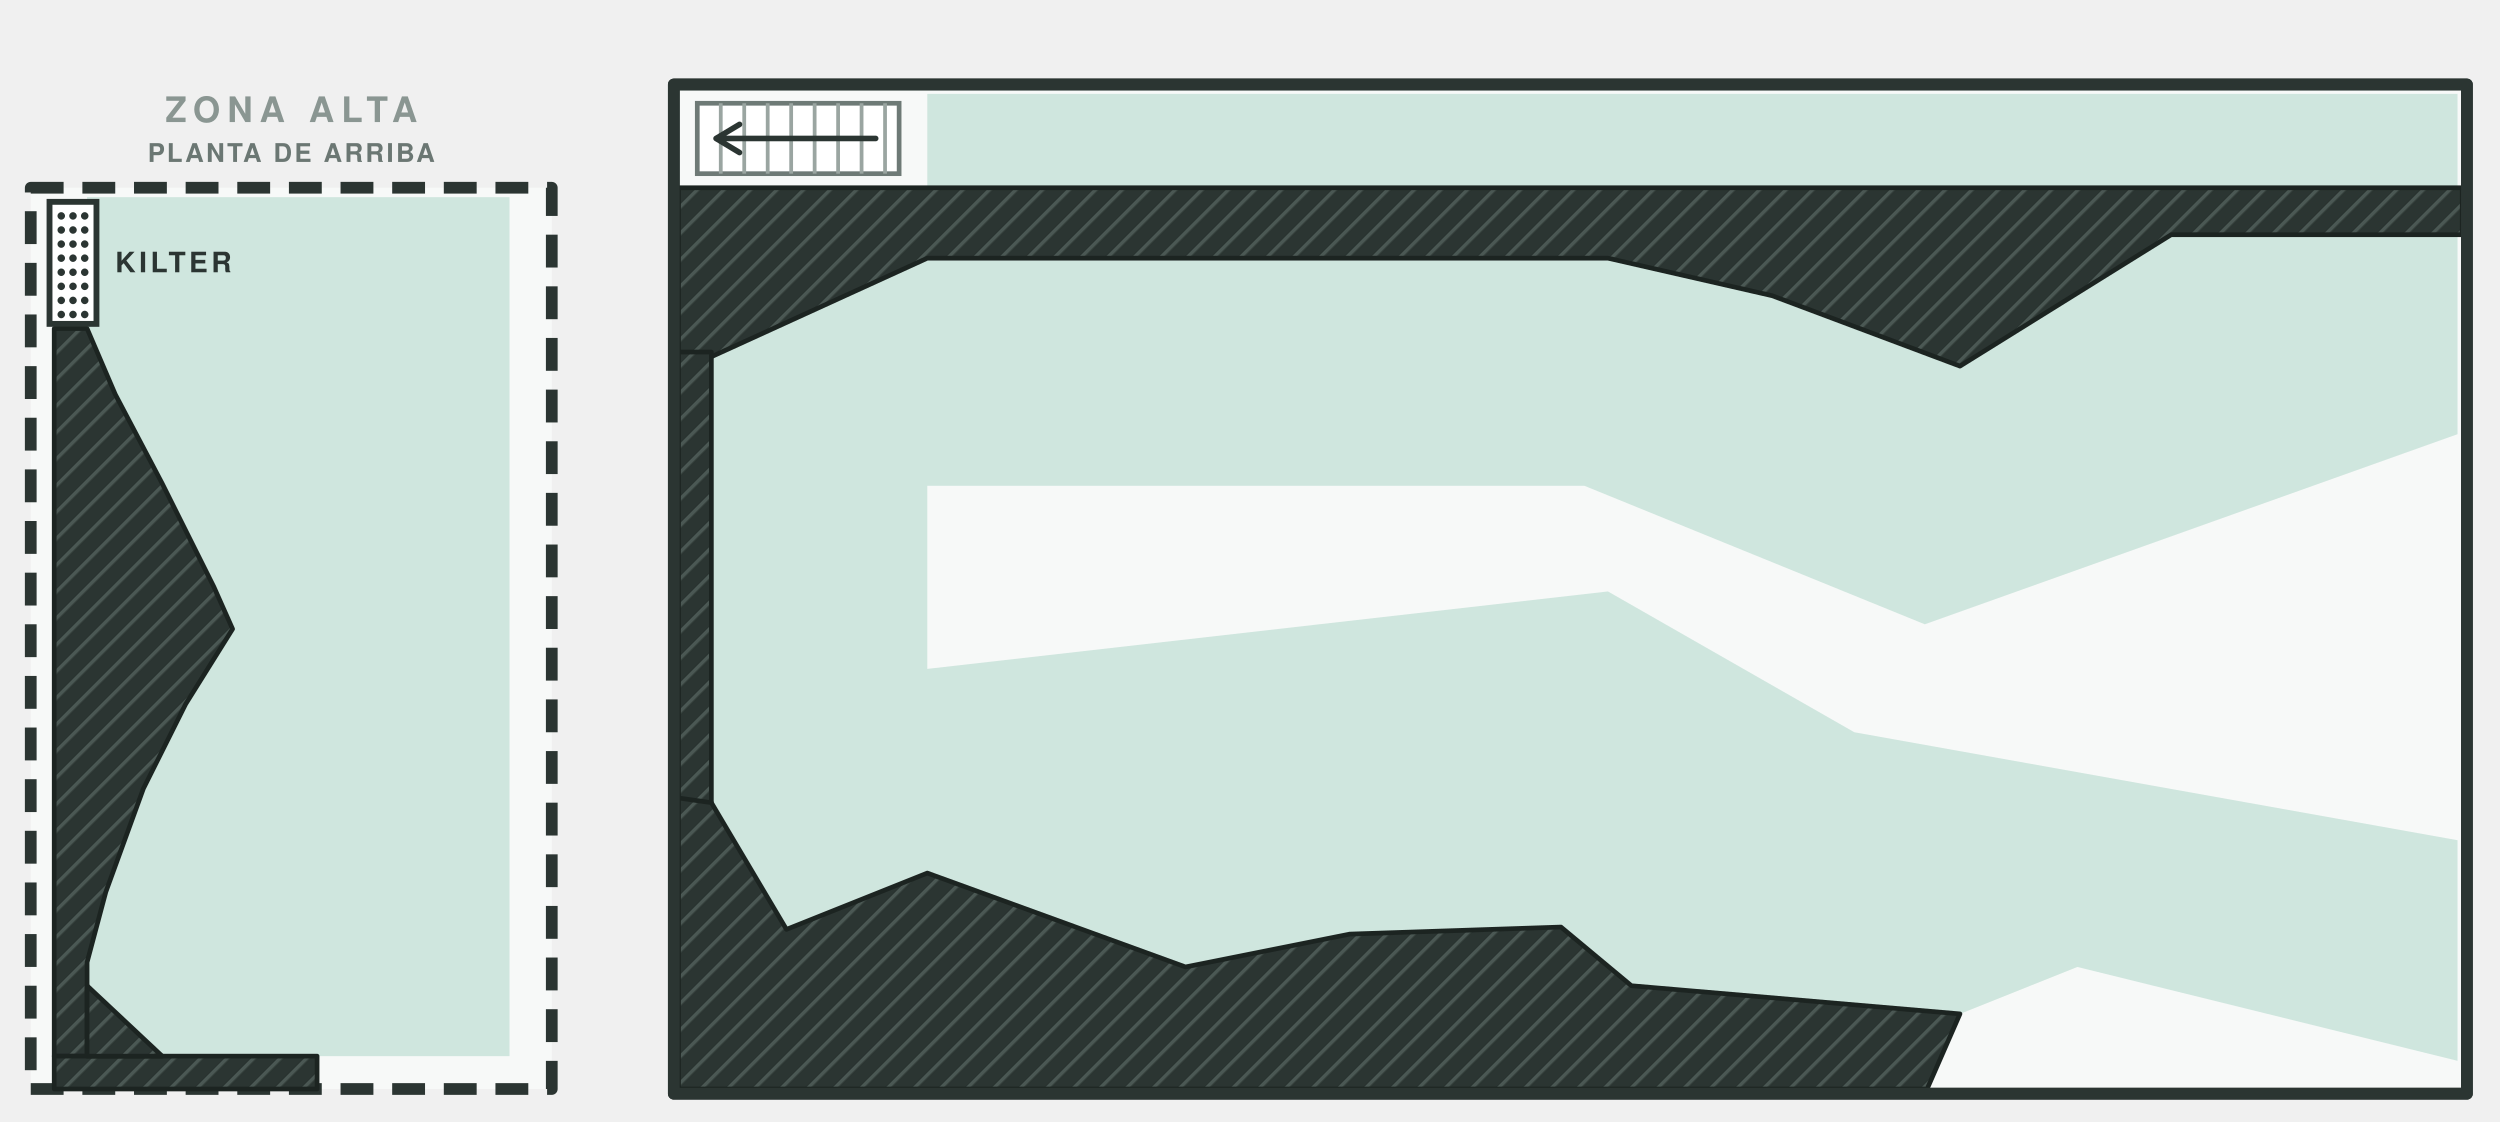
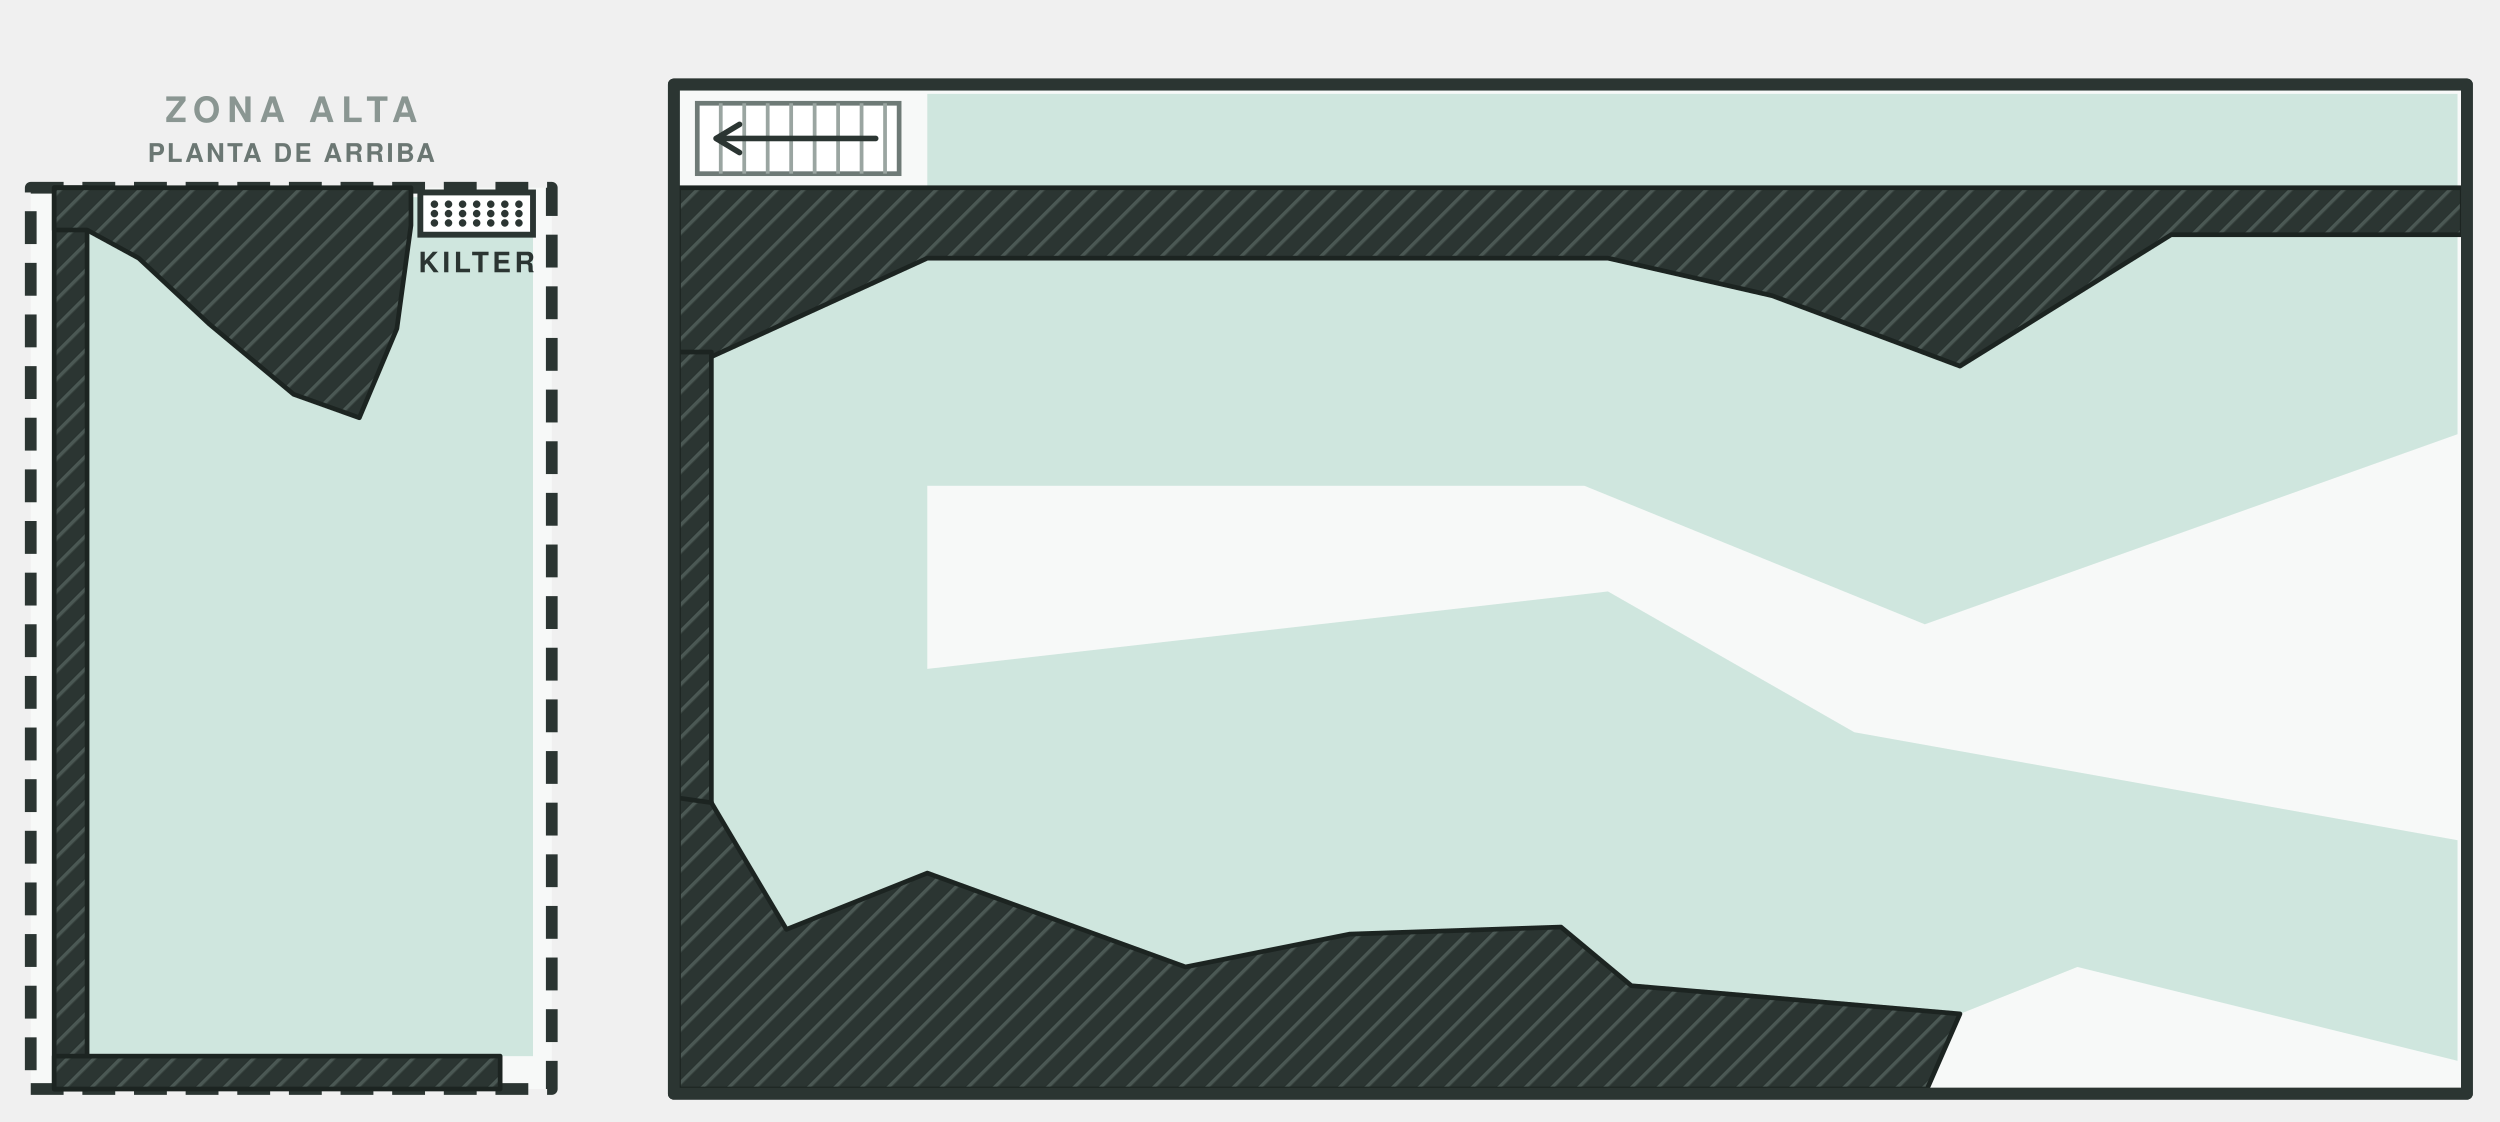
<svg xmlns="http://www.w3.org/2000/svg" viewBox="-275 0 1065 478" width="2663" height="1195">
  <defs>
    <pattern id="hatch" width="8" height="8" patternUnits="userSpaceOnUse" patternTransform="rotate(45)">
      <rect width="8" height="8" fill="#2B3532" />
      <line x1="0" y1="0" x2="0" y2="8" stroke="#4A5753" stroke-width="3" />
    </pattern>
  </defs>
  <polygon points="12,36 776,36 776,466 12,466" fill="#F7F9F8" stroke="#2B3532" stroke-width="5" stroke-linejoin="round" />
  <polygon points="26,150 120,108 410,108 480,125 560,155 650,100 772,100 772,185 545,266 400,207 120,207 120,285 410,252 515,312 772,358 772,452 610,412 560,432 420,420 390,395 300,398 230,412 120,372 60,396 26,342" fill="#CFE6DE" />
  <polygon points="120,40 772,40 772,80 120,80" fill="#CFE6DE" />
  <polygon points="-262,80 -40,80 -40,464 -262,464" fill="#F7F9F8" stroke="#2B3532" stroke-width="5" stroke-dasharray="14 8" stroke-linejoin="round" />
-   <polygon points="-238,84 -58,84 -58,450 -238,450" fill="#CFE6DE" />
+   <polygon points="-238,84 -48,84 -48,450 -238,450" fill="#CFE6DE" />
  <g>
-     <rect x="-254" y="86" width="20" height="52" fill="#FFFFFF" stroke="#2B3532" stroke-width="2.5" />
+     <rect x="-96" y="82" width="48" height="18" fill="#FFFFFF" stroke="#2B3532" stroke-width="2.5" />
    <g fill="#2B3532">
-       <circle cx="-249" cy="92" r="1.6" />
-       <circle cx="-249" cy="98" r="1.6" />
-       <circle cx="-249" cy="104" r="1.6" />
-       <circle cx="-249" cy="110" r="1.6" />
-       <circle cx="-249" cy="116" r="1.6" />
-       <circle cx="-249" cy="122" r="1.6" />
-       <circle cx="-249" cy="128" r="1.6" />
-       <circle cx="-249" cy="134" r="1.6" />
-       <circle cx="-244" cy="92" r="1.6" />
-       <circle cx="-244" cy="98" r="1.6" />
-       <circle cx="-244" cy="104" r="1.6" />
-       <circle cx="-244" cy="110" r="1.6" />
-       <circle cx="-244" cy="116" r="1.6" />
-       <circle cx="-244" cy="122" r="1.6" />
-       <circle cx="-244" cy="128" r="1.6" />
-       <circle cx="-244" cy="134" r="1.6" />
-       <circle cx="-239" cy="92" r="1.6" />
-       <circle cx="-239" cy="98" r="1.6" />
-       <circle cx="-239" cy="104" r="1.6" />
-       <circle cx="-239" cy="110" r="1.6" />
-       <circle cx="-239" cy="116" r="1.6" />
-       <circle cx="-239" cy="122" r="1.6" />
-       <circle cx="-239" cy="128" r="1.6" />
-       <circle cx="-239" cy="134" r="1.6" />
+       <circle cx="-90" cy="87" r="1.6" />
+       <circle cx="-90" cy="91" r="1.6" />
+       <circle cx="-90" cy="95" r="1.6" />
+       <circle cx="-84" cy="87" r="1.6" />
+       <circle cx="-84" cy="91" r="1.6" />
+       <circle cx="-84" cy="95" r="1.6" />
+       <circle cx="-78" cy="87" r="1.6" />
+       <circle cx="-78" cy="91" r="1.6" />
+       <circle cx="-78" cy="95" r="1.6" />
+       <circle cx="-72" cy="87" r="1.6" />
+       <circle cx="-72" cy="91" r="1.6" />
+       <circle cx="-72" cy="95" r="1.6" />
+       <circle cx="-66" cy="87" r="1.6" />
+       <circle cx="-66" cy="91" r="1.6" />
+       <circle cx="-66" cy="95" r="1.6" />
+       <circle cx="-60" cy="87" r="1.6" />
+       <circle cx="-60" cy="91" r="1.6" />
+       <circle cx="-60" cy="95" r="1.6" />
+       <circle cx="-54" cy="87" r="1.6" />
+       <circle cx="-54" cy="91" r="1.6" />
+       <circle cx="-54" cy="95" r="1.6" />
    </g>
-     <text x="-226" y="116" font-family="Helvetica, Arial, sans-serif" font-size="12" font-weight="800" fill="#2B3532" letter-spacing="1.5">KILTER</text>
+     <text x="-72" y="116" font-family="Helvetica, Arial, sans-serif" font-size="12" font-weight="800" fill="#2B3532" letter-spacing="1.5" text-anchor="middle">KILTER</text>
  </g>
  <text x="-151" y="52" font-family="Helvetica, Arial, sans-serif" font-size="15" font-weight="800" fill="#8A9692" letter-spacing="3" text-anchor="middle">ZONA ALTA</text>
  <text x="-151" y="69" font-family="Helvetica, Arial, sans-serif" font-size="11" font-weight="700" fill="#6B7773" text-anchor="middle" letter-spacing="1">PLANTA DE ARRIBA</text>
  <rect x="22" y="44" width="86" height="30" fill="#FFFFFF" stroke="#6E7A76" stroke-width="2" />
  <path d="M32 44V74M42 44V74M52 44V74M62 44V74M72 44V74M82 44V74M92 44V74M102 44V74" stroke="#9AA5A1" stroke-width="1.6" />
  <path d="M98 59H32M40 53L30 59L40 65" fill="none" stroke="#2B3532" stroke-width="2.4" stroke-linecap="round" stroke-linejoin="round" />
  <g fill="url(#hatch)" stroke="#1C2421" stroke-width="2" stroke-linejoin="round">
+     <polygon points="-252,80 -238,80 -238,464 -252,464" />
+     <polygon points="-252,450 -62,450 -62,464 -252,464" />
+     <polygon points="-252,80 -100,80 -100,96 -106,140 -122,178 -150,168 -186,138 -216,110 -238,98 -252,98" />
    <polygon points="14,80 774,80 774,100 650,100 560,156 480,126 410,110 120,110 28,152 14,152" />
    <polygon points="14,150 28,150 28,342 14,342" />
    <polygon points="14,340 28,342 60,396 120,372 230,412 300,398 390,395 420,420 560,432 546,464 14,464" />
-     <polygon points="-252,140 -238,140 -226,168 -206,206 -184,250 -176,268 -196,300 -214,336 -230,380 -238,410 -238,450 -252,450" />
-     <polygon points="-252,450 -140,450 -140,464 -252,464" />
-     <polygon points="-238,450 -238,420 -206,450" />
  </g>
  <polygon points="12,36 776,36 776,466 12,466" fill="none" stroke="#2B3532" stroke-width="5" stroke-linejoin="round" />
</svg>
